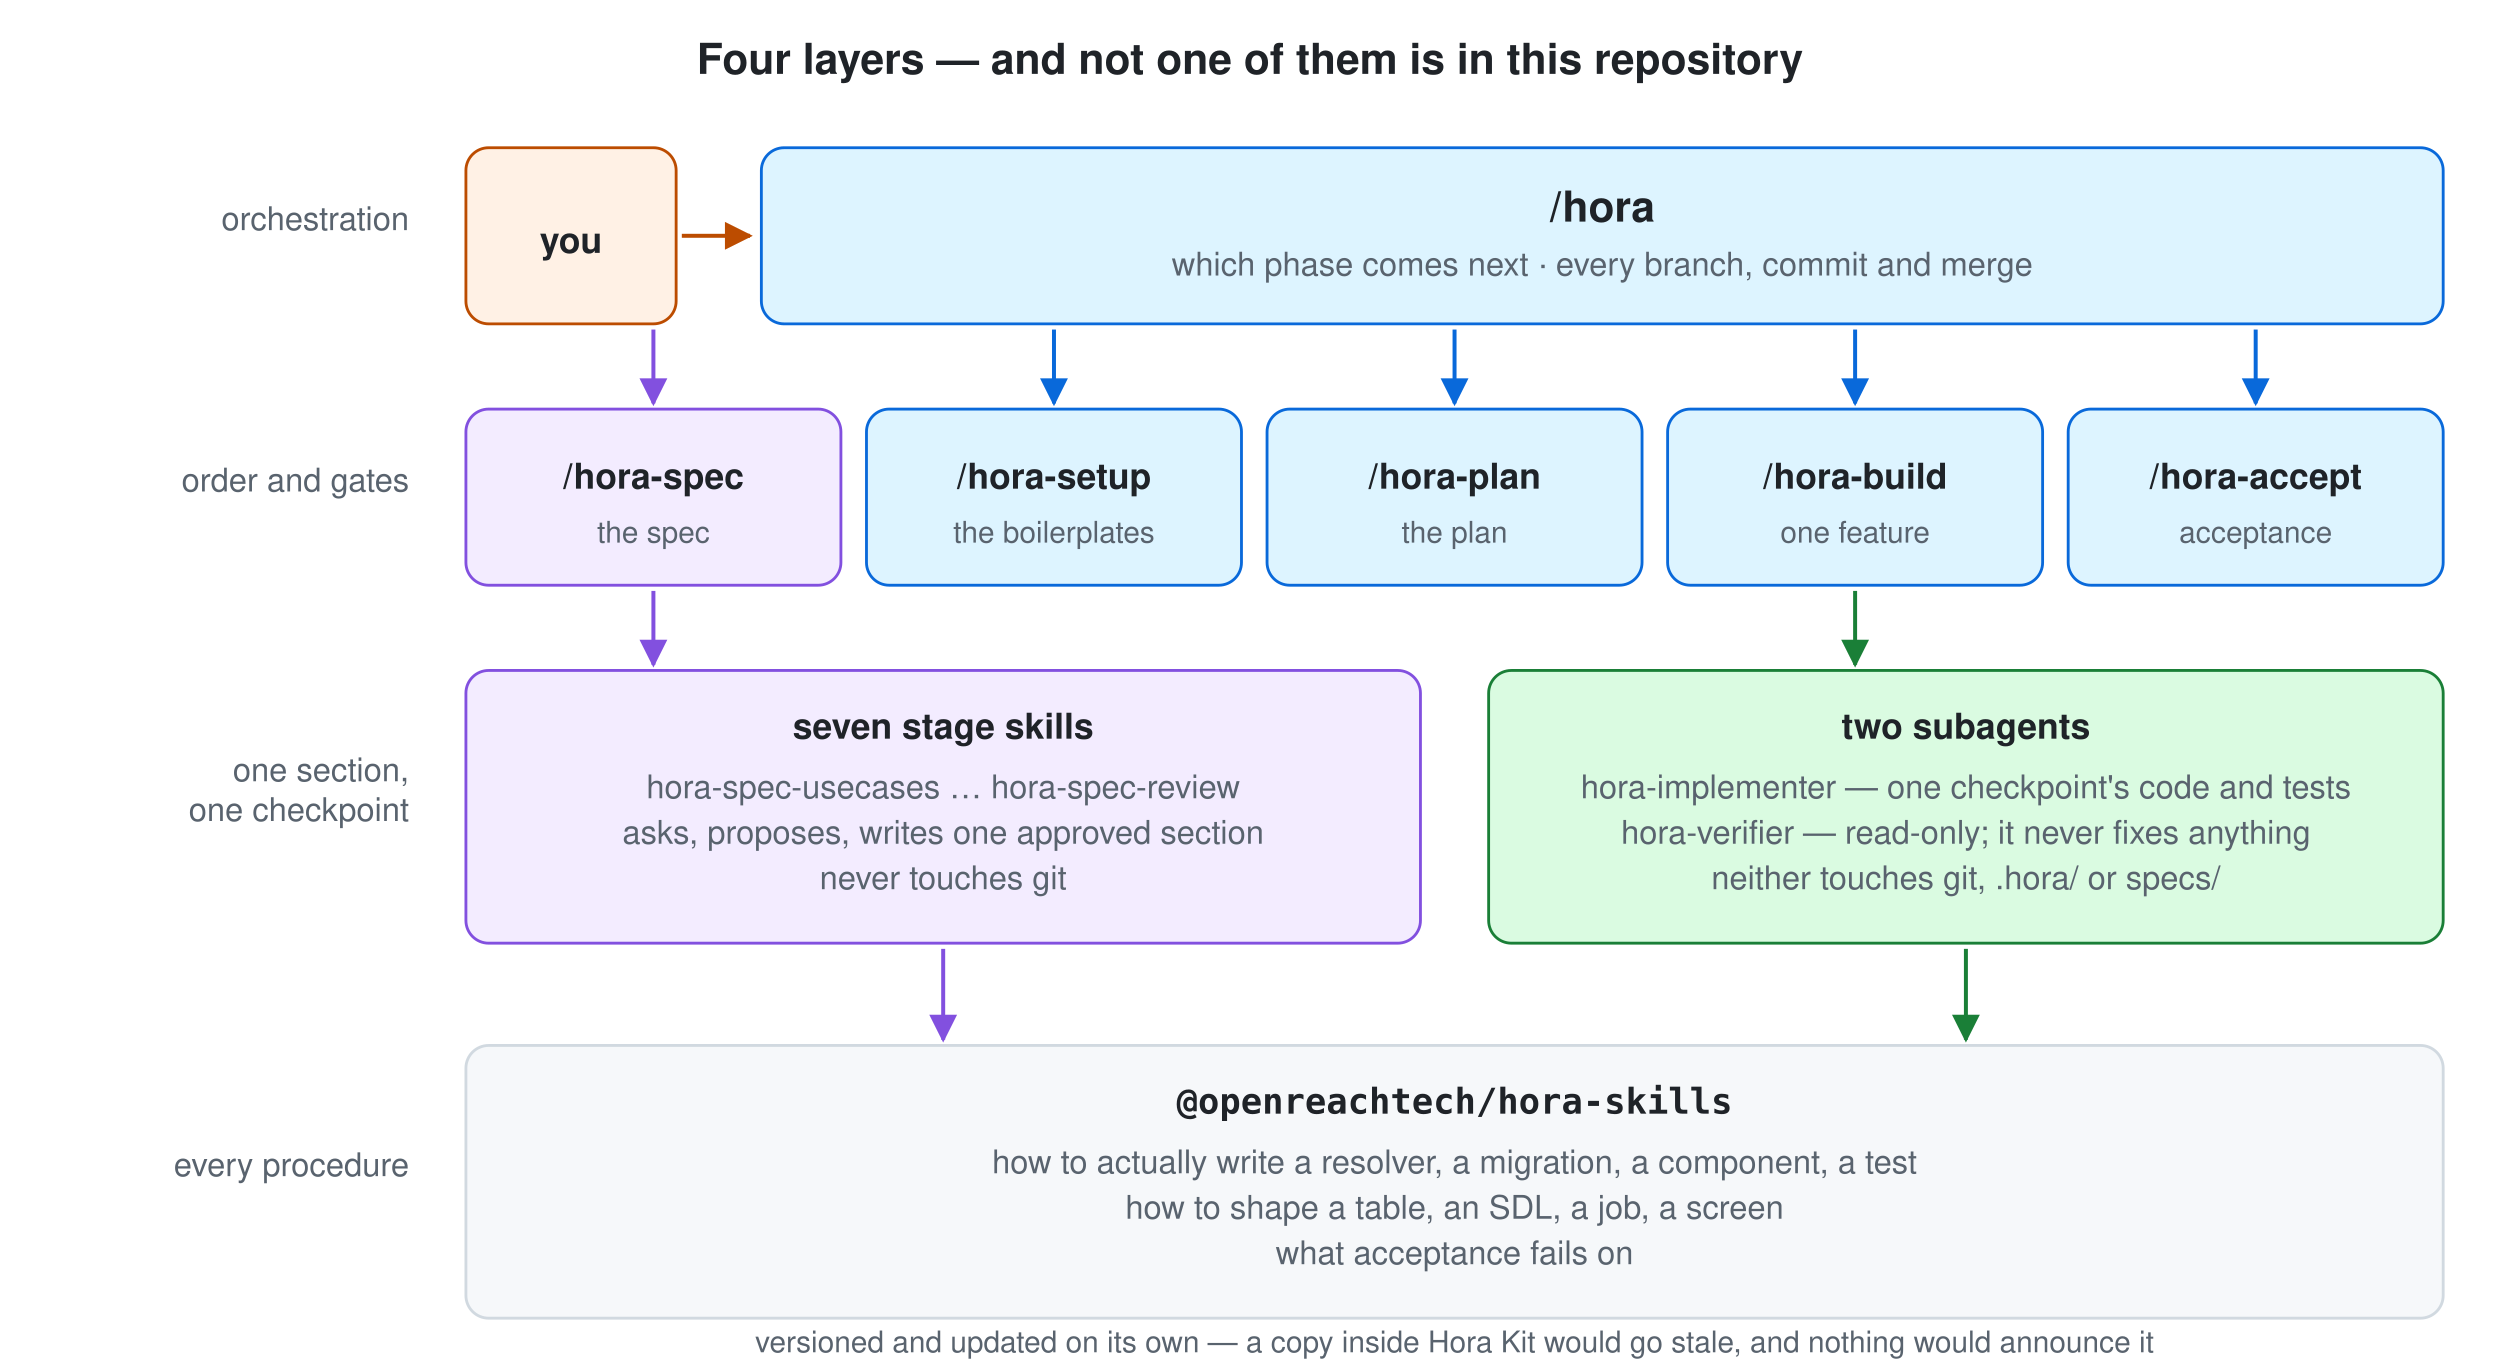
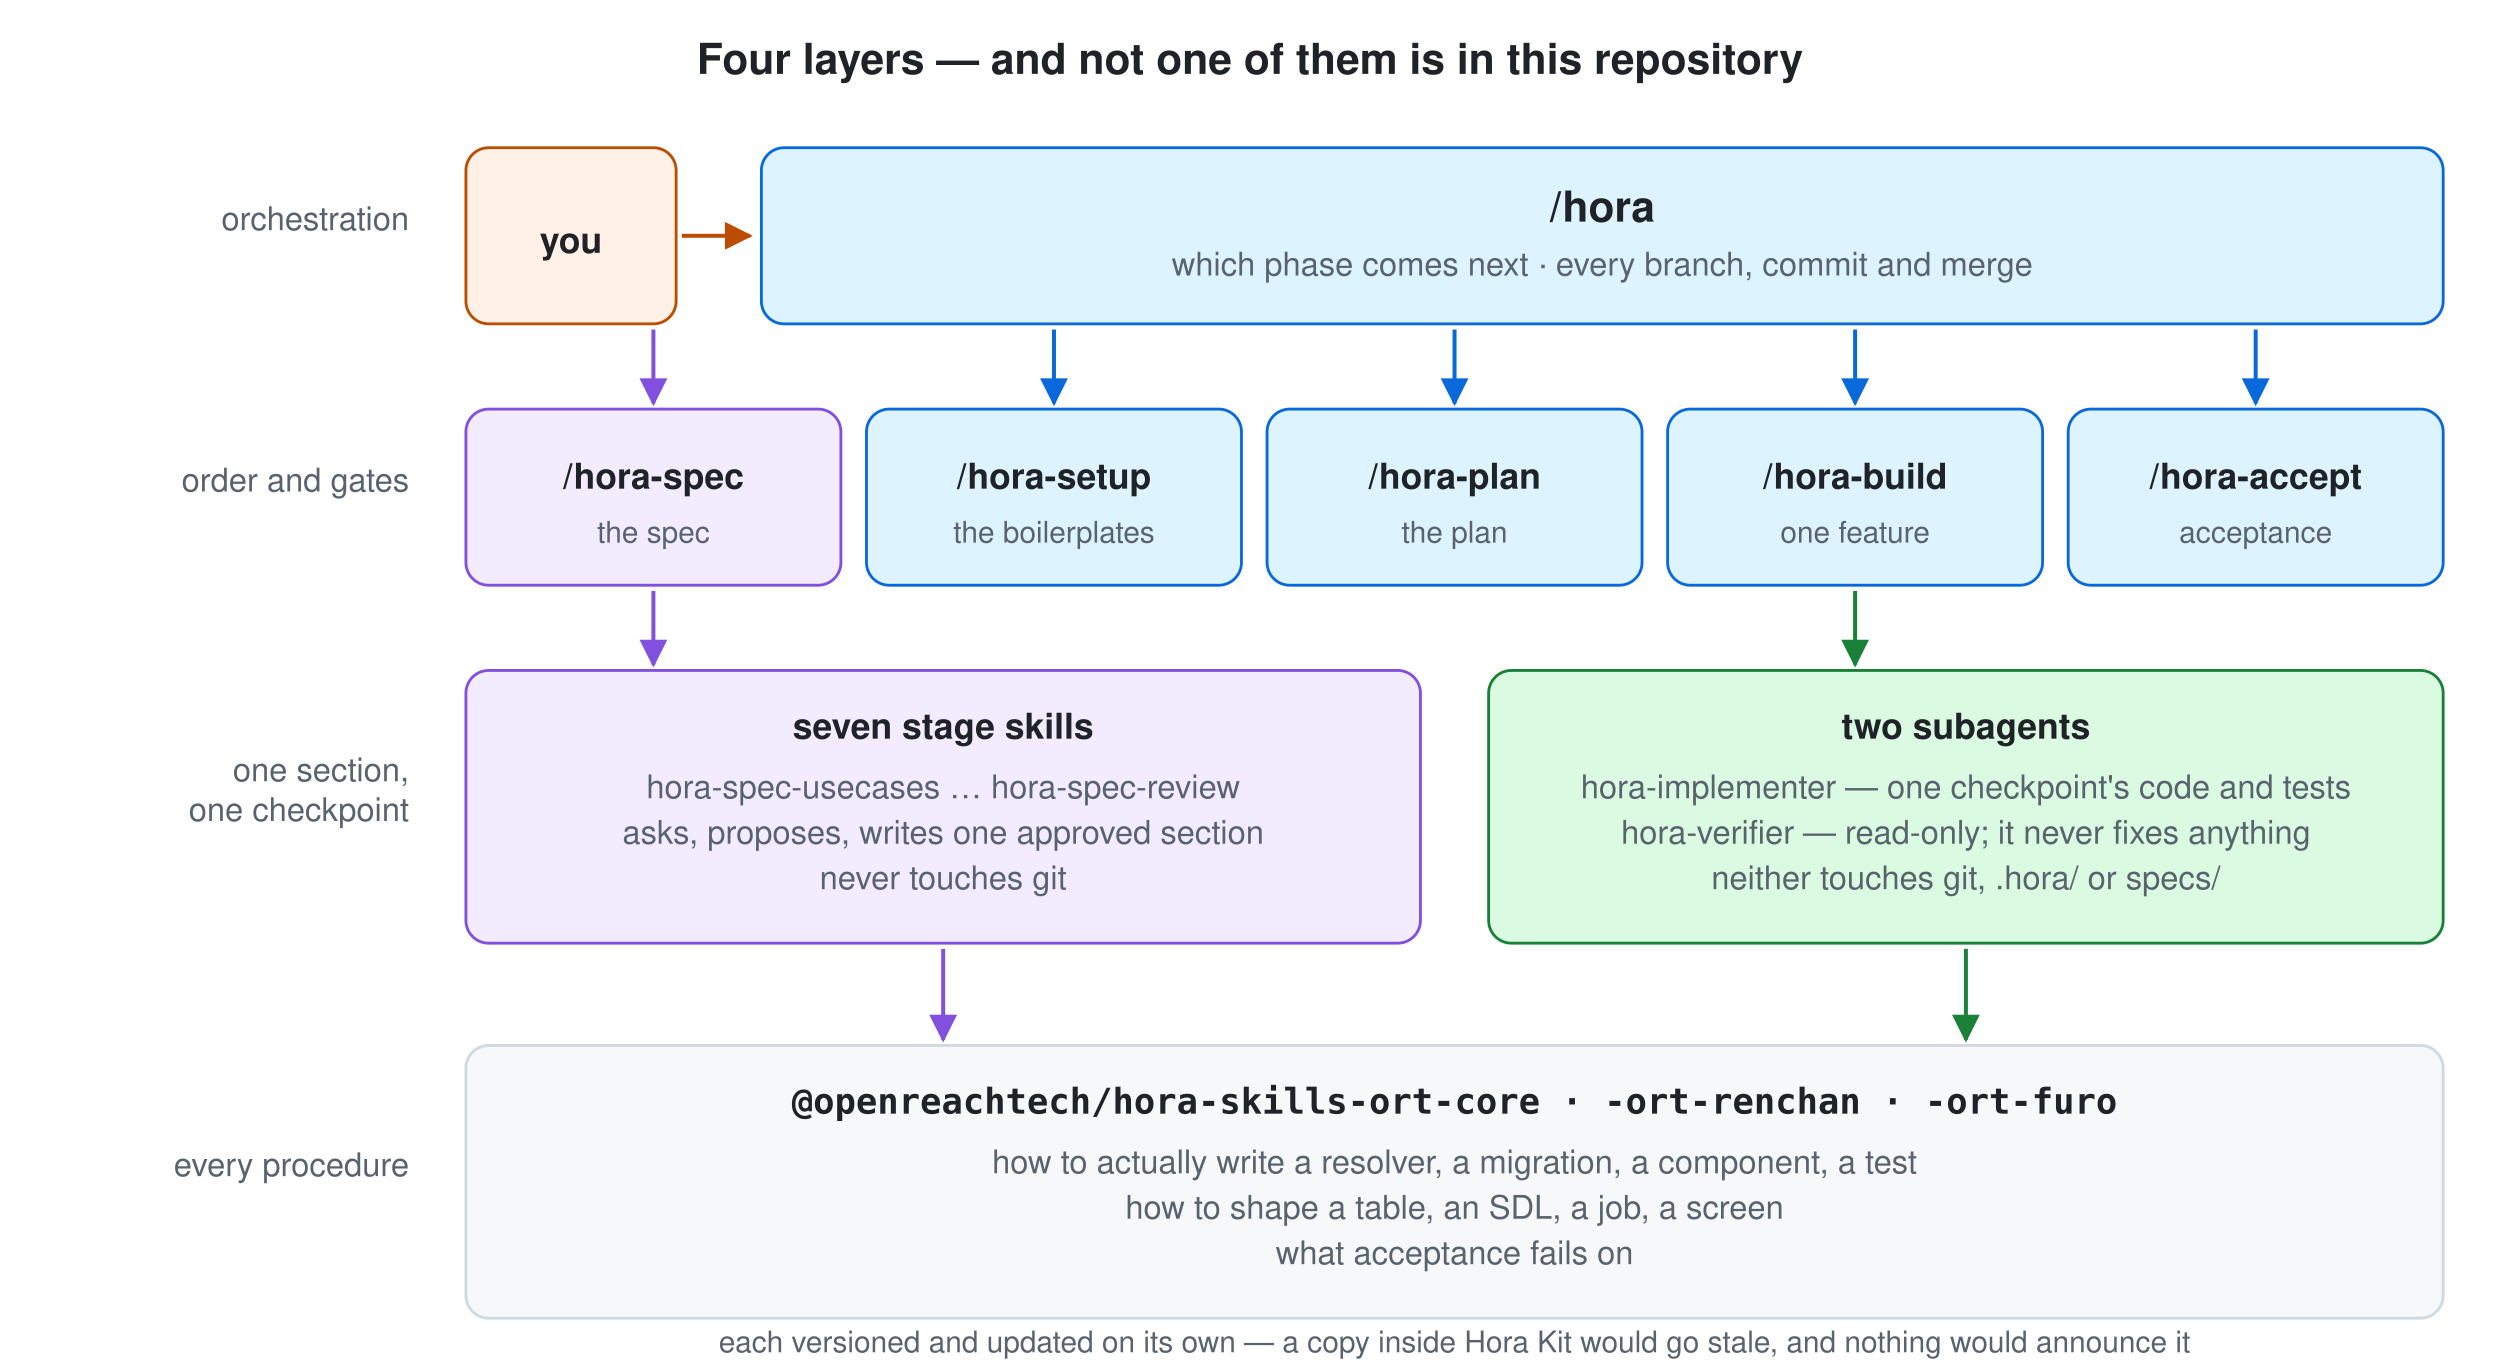
<svg xmlns="http://www.w3.org/2000/svg" viewBox="0 0 880 482" width="880" height="482" font-family="-apple-system, BlinkMacSystemFont, 'Segoe UI', Helvetica, Arial, sans-serif" role="img" aria-label="Four layers — and not one of them is in this repository">
  <defs>
    <marker id="m" viewBox="0 0 10 10" refX="9" refY="5" markerWidth="7" markerHeight="7" orient="auto-start-reverse">
      <path d="M0,0 L10,5 L0,10 z" class="ah" fill="#8b949e" />
    </marker>
    <marker id="mb" viewBox="0 0 10 10" refX="9" refY="5" markerWidth="7" markerHeight="7" orient="auto-start-reverse">
      <path d="M0,0 L10,5 L0,10 z" class="ah-b" fill="#0969da" />
    </marker>
    <marker id="mp" viewBox="0 0 10 10" refX="9" refY="5" markerWidth="7" markerHeight="7" orient="auto-start-reverse">
      <path d="M0,0 L10,5 L0,10 z" class="ah-p" fill="#8250df" />
    </marker>
    <marker id="mo" viewBox="0 0 10 10" refX="9" refY="5" markerWidth="7" markerHeight="7" orient="auto-start-reverse">
      <path d="M0,0 L10,5 L0,10 z" class="ah-o" fill="#bc4c00" />
    </marker>
    <marker id="mg" viewBox="0 0 10 10" refX="9" refY="5" markerWidth="7" markerHeight="7" orient="auto-start-reverse">
      <path d="M0,0 L10,5 L0,10 z" class="ah-g" fill="#1a7f37" />
    </marker>
  </defs>
  <style>
.t{font-size:15px;font-weight:600}
.l{font-size:12.5px}
.n{font-size:12.5px;font-weight:600}
.m{font-size:11.5px}
.xs{font-size:10.5px}
.code{font-family:ui-monospace,SFMono-Regular,Menlo,Consolas,monospace}
.dash{stroke-dasharray:5 4}

@media (prefers-color-scheme:dark){
text{fill:#e6edf3}
.m,.xs{fill:#9198a1}
.bx{fill:#151b23;stroke:#3d444d}
.bx-1{fill:#0d1117;stroke:#3d444d}
.bx-b{fill:#0c2d59;stroke:#4493f8}
.bx-p{fill:#251a44;stroke:#ab7df8}
.bx-o{fill:#40200a;stroke:#f0883e}
.bx-g{fill:#0f3018;stroke:#3fb950}
.bx-r{fill:#3d1418;stroke:#f85149}
.arr{stroke:#6e7681}
.arr-b{stroke:#4493f8}
.arr-p{stroke:#ab7df8}
.arr-o{stroke:#f0883e}
.arr-g{stroke:#3fb950}
.ah{fill:#6e7681}
.ah-b{fill:#4493f8}
.ah-p{fill:#ab7df8}
.ah-o{fill:#f0883e}
.ah-g{fill:#3fb950}
.ln{stroke:#3d444d}
.lane{stroke:#6e7681}
.lane-b{stroke:#4493f8}
.lane-g{stroke:#3fb950}
.dt{fill:#6e7681}
.dt-b{fill:#4493f8}
.dt-g{fill:#3fb950}
}
</style>
  <text x="440.0" y="26" class="t" fill="#1f2328" text-anchor="middle">Four layers — and not one of them is in this repository</text>
  <text x="144" y="81.0" class="m" fill="#59636e" text-anchor="end">orchestration</text>
  <text x="144" y="173.0" class="m" fill="#59636e" text-anchor="end">order and gates</text>
  <text x="144" y="275.0" class="m" fill="#59636e" text-anchor="end">one section,</text>
  <text x="144" y="289.0" class="m" fill="#59636e" text-anchor="end">one checkpoint</text>
  <text x="144" y="414.0" class="m" fill="#59636e" text-anchor="end">every procedure</text>
  <rect x="164" y="52" width="74" height="62" rx="8" class="bx bx-o" fill="#fff1e5" stroke="#bc4c00" stroke-width="1" />
  <text x="201" y="89" class="n" fill="#1f2328" text-anchor="middle">you</text>
  <path d="M240,83 L264,83" class="arr arr-o" fill="none" stroke="#bc4c00" stroke-width="1.4" marker-end="url(#mo)" />
  <rect x="268" y="52" width="592" height="62" rx="8" class="bx bx-b" fill="#ddf4ff" stroke="#0969da" stroke-width="1" />
  <text x="564" y="78" class="t" fill="#1f2328" text-anchor="middle">/hora</text>
  <text x="564" y="97" class="m" fill="#59636e" text-anchor="middle">which phase comes next · every branch, commit and merge</text>
  <rect x="164" y="144" width="132" height="62" rx="8" class="bx bx-p" fill="#f3ecff" stroke="#8250df" stroke-width="1" />
  <text x="230" y="172" class="n" fill="#1f2328" text-anchor="middle">/hora-spec</text>
  <text x="230" y="191" class="xs" fill="#59636e" text-anchor="middle">the spec</text>
  <path d="M230,116 L230,142" class="arr arr-p" fill="none" stroke="#8250df" stroke-width="1.4" marker-end="url(#mp)" />
  <rect x="305" y="144" width="132" height="62" rx="8" class="bx bx-b" fill="#ddf4ff" stroke="#0969da" stroke-width="1" />
  <text x="371" y="172" class="n" fill="#1f2328" text-anchor="middle">/hora-setup</text>
  <text x="371" y="191" class="xs" fill="#59636e" text-anchor="middle">the boilerplates</text>
  <path d="M371,116 L371,142" class="arr arr-b" fill="none" stroke="#0969da" stroke-width="1.4" marker-end="url(#mb)" />
  <rect x="446" y="144" width="132" height="62" rx="8" class="bx bx-b" fill="#ddf4ff" stroke="#0969da" stroke-width="1" />
  <text x="512" y="172" class="n" fill="#1f2328" text-anchor="middle">/hora-plan</text>
  <text x="512" y="191" class="xs" fill="#59636e" text-anchor="middle">the plan</text>
  <path d="M512,116 L512,142" class="arr arr-b" fill="none" stroke="#0969da" stroke-width="1.4" marker-end="url(#mb)" />
  <rect x="587" y="144" width="132" height="62" rx="8" class="bx bx-b" fill="#ddf4ff" stroke="#0969da" stroke-width="1" />
  <text x="653" y="172" class="n" fill="#1f2328" text-anchor="middle">/hora-build</text>
  <text x="653" y="191" class="xs" fill="#59636e" text-anchor="middle">one feature</text>
  <path d="M653,116 L653,142" class="arr arr-b" fill="none" stroke="#0969da" stroke-width="1.4" marker-end="url(#mb)" />
  <rect x="728" y="144" width="132" height="62" rx="8" class="bx bx-b" fill="#ddf4ff" stroke="#0969da" stroke-width="1" />
  <text x="794" y="172" class="n" fill="#1f2328" text-anchor="middle">/hora-accept</text>
  <text x="794" y="191" class="xs" fill="#59636e" text-anchor="middle">acceptance</text>
  <path d="M794,116 L794,142" class="arr arr-b" fill="none" stroke="#0969da" stroke-width="1.4" marker-end="url(#mb)" />
  <rect x="164" y="236" width="336" height="96" rx="8" class="bx bx-p" fill="#f3ecff" stroke="#8250df" stroke-width="1" />
  <text x="332" y="260" class="n" fill="#1f2328" text-anchor="middle">seven stage skills</text>
  <text x="332" y="281" class="m" fill="#59636e" text-anchor="middle">hora-spec-usecases … hora-spec-review</text>
  <text x="332" y="297" class="m" fill="#59636e" text-anchor="middle">asks, proposes, writes one approved section</text>
  <text x="332" y="313" class="m" fill="#59636e" text-anchor="middle">never touches git</text>
  <rect x="524" y="236" width="336" height="96" rx="8" class="bx bx-g" fill="#dafbe1" stroke="#1a7f37" stroke-width="1" />
  <text x="692" y="260" class="n" fill="#1f2328" text-anchor="middle">two subagents</text>
  <text x="692" y="281" class="m" fill="#59636e" text-anchor="middle">hora-implementer — one checkpoint's code and tests</text>
  <text x="692" y="297" class="m" fill="#59636e" text-anchor="middle">hora-verifier — read-only; it never fixes anything</text>
  <text x="692" y="313" class="m" fill="#59636e" text-anchor="middle">neither touches git, .hora/ or specs/</text>
  <path d="M230,208 L230,234" class="arr arr-p" fill="none" stroke="#8250df" stroke-width="1.4" marker-end="url(#mp)" />
  <path d="M653,208 L653,234" class="arr arr-g" fill="none" stroke="#1a7f37" stroke-width="1.4" marker-end="url(#mg)" />
  <rect x="164" y="368" width="696" height="96" rx="8" class="bx" fill="#f6f8fa" stroke="#d1d9e0" stroke-width="1" />
-   <text x="512" y="392" class="n code" fill="#1f2328" text-anchor="middle">@openreachtech/hora-skills</text>
+   <text x="512" y="392" class="n code" fill="#1f2328" text-anchor="middle">@openreachtech/hora-skills-ort-core · -ort-renchan · -ort-furo</text>
  <text x="512" y="413" class="m" fill="#59636e" text-anchor="middle">how to actually write a resolver, a migration, a component, a test</text>
  <text x="512" y="429" class="m" fill="#59636e" text-anchor="middle">how to shape a table, an SDL, a job, a screen</text>
  <text x="512" y="445" class="m" fill="#59636e" text-anchor="middle">what acceptance fails on</text>
  <path d="M332,334 L332,366" class="arr arr-p" fill="none" stroke="#8250df" stroke-width="1.4" marker-end="url(#mp)" />
  <path d="M692,334 L692,366" class="arr arr-g" fill="none" stroke="#1a7f37" stroke-width="1.4" marker-end="url(#mg)" />
-   <text x="512" y="476" class="xs" fill="#59636e" text-anchor="middle">versioned and updated on its own — a copy inside Hora Kit would go stale, and nothing would announce it</text>
+   <text x="512" y="476" class="xs" fill="#59636e" text-anchor="middle">each versioned and updated on its own — a copy inside Hora Kit would go stale, and nothing would announce it</text>
</svg>
